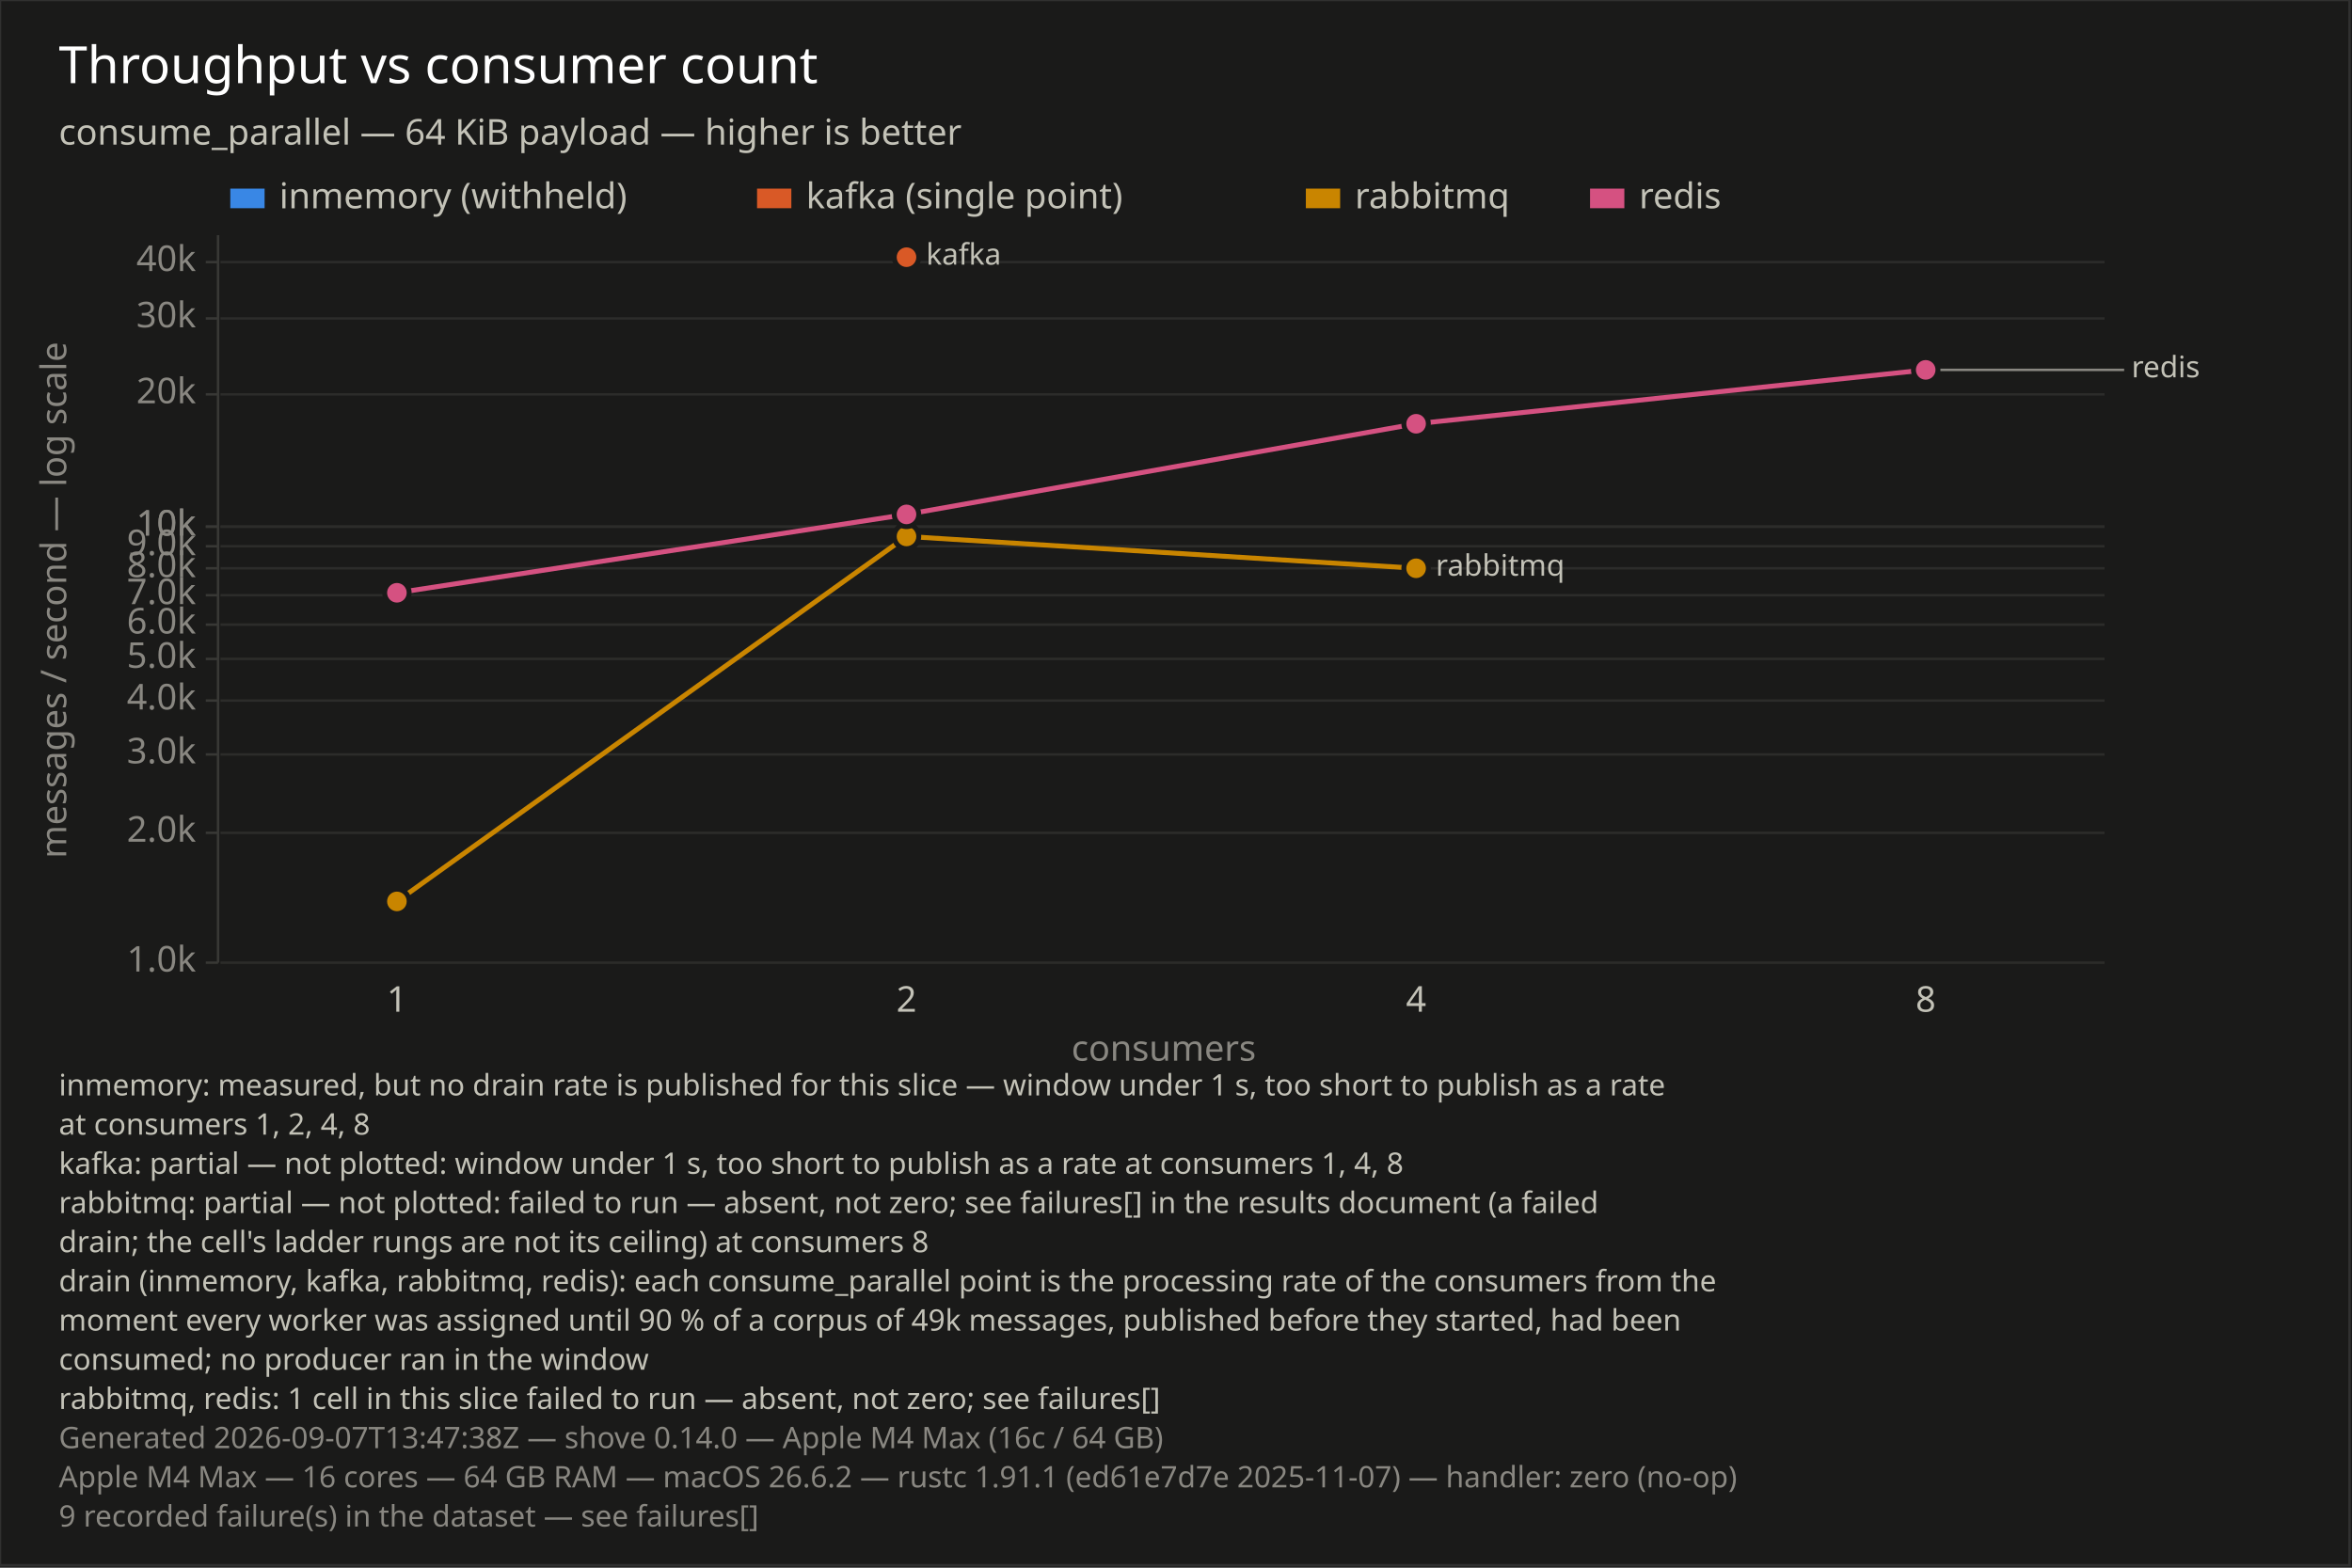
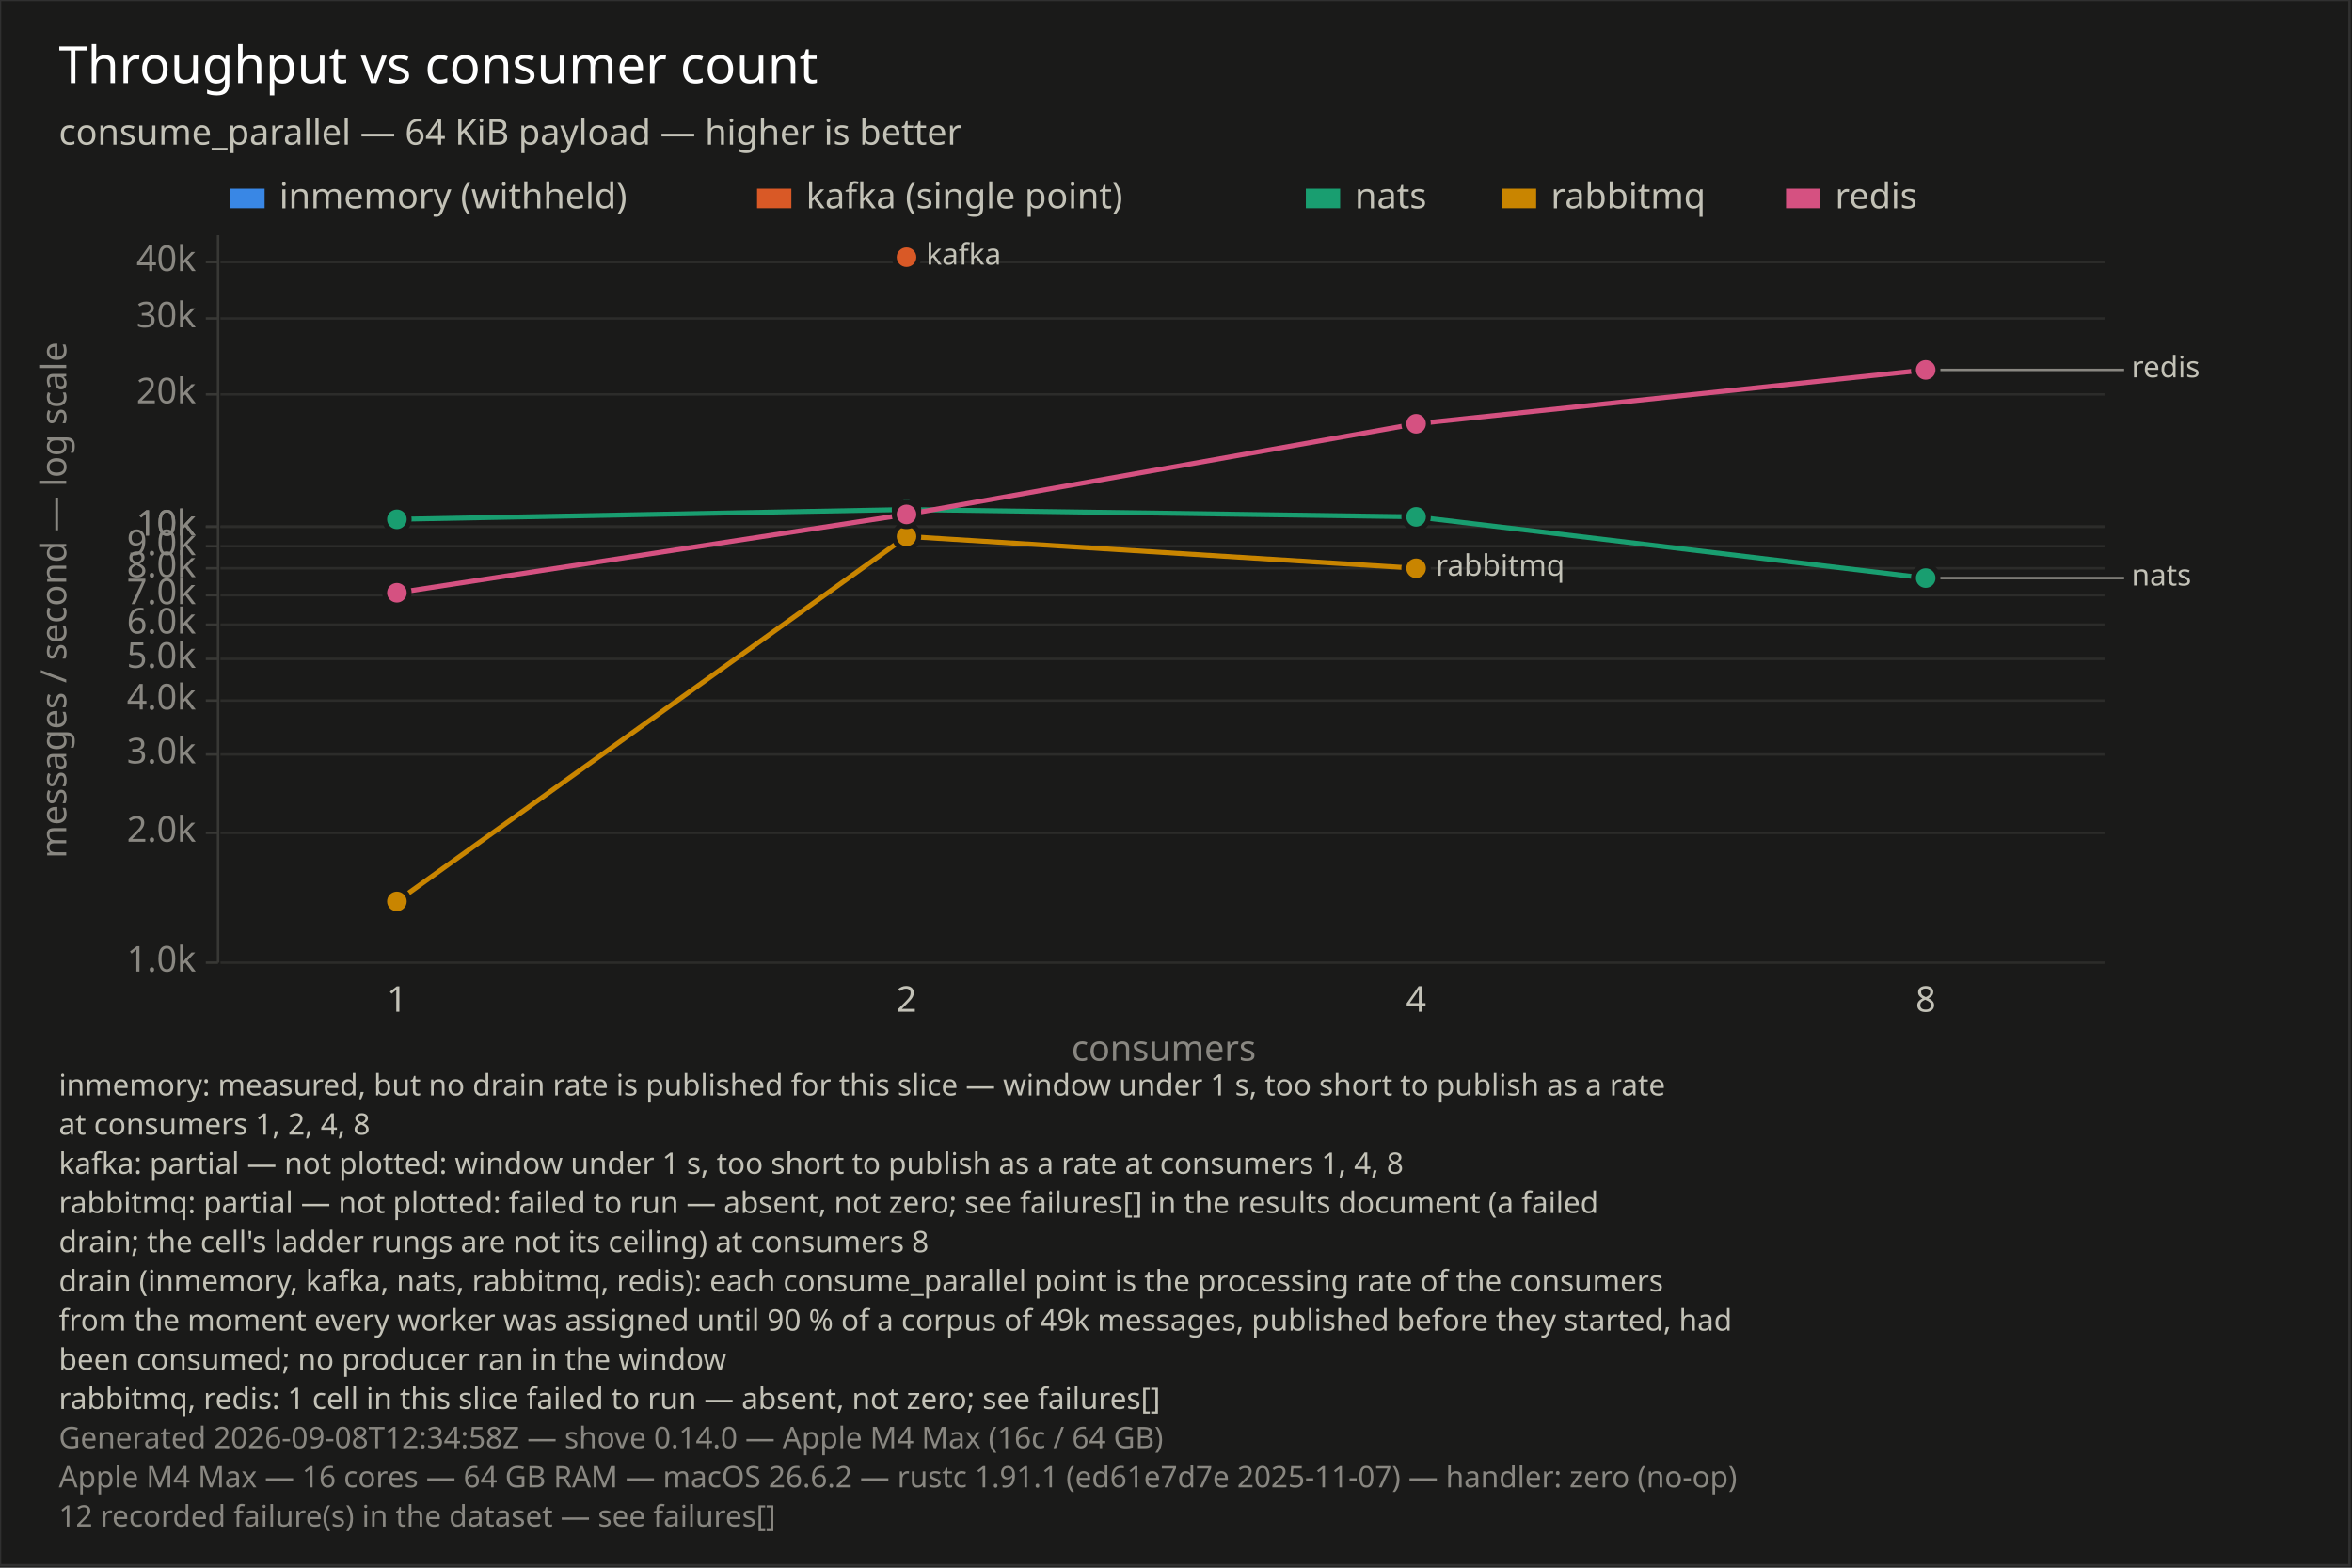
<svg xmlns="http://www.w3.org/2000/svg" width="960" height="640" viewBox="0 0 960 640">
  <rect x="0" y="0" width="960" height="640" opacity="1" fill="#1A1A19" stroke="none" />
  <rect x="0" y="0" width="959" height="639" opacity="0.1" fill="none" stroke="#FFFFFF" />
  <text x="24" y="18" dy="0.76em" text-anchor="start" font-family="sans-serif" font-size="20.968" opacity="1" fill="#FFFFFF">
Throughput vs consumer count
</text>
  <text x="24" y="48" dy="0.76em" text-anchor="start" font-family="sans-serif" font-size="14.516" opacity="1" fill="#C3C2B7">
consume_parallel — 64 KiB payload — higher is better
</text>
  <text x="24" y="438" dy="0.76em" text-anchor="start" font-family="sans-serif" font-size="12.097" opacity="1" fill="#C3C2B7">
inmemory: measured, but no drain rate is published for this slice — window under 1 s, too short to publish as a rate
</text>
  <text x="24" y="454" dy="0.76em" text-anchor="start" font-family="sans-serif" font-size="12.097" opacity="1" fill="#C3C2B7">
at consumers 1, 2, 4, 8
</text>
  <text x="24" y="470" dy="0.76em" text-anchor="start" font-family="sans-serif" font-size="12.097" opacity="1" fill="#C3C2B7">
kafka: partial — not plotted: window under 1 s, too short to publish as a rate at consumers 1, 4, 8
</text>
  <text x="24" y="486" dy="0.76em" text-anchor="start" font-family="sans-serif" font-size="12.097" opacity="1" fill="#C3C2B7">
rabbitmq: partial — not plotted: failed to run — absent, not zero; see failures[] in the results document (a failed
</text>
  <text x="24" y="502" dy="0.76em" text-anchor="start" font-family="sans-serif" font-size="12.097" opacity="1" fill="#C3C2B7">
drain; the cell's ladder rungs are not its ceiling) at consumers 8
</text>
  <text x="24" y="518" dy="0.76em" text-anchor="start" font-family="sans-serif" font-size="12.097" opacity="1" fill="#C3C2B7">
- drain (inmemory, kafka, rabbitmq, redis): each consume_parallel point is the processing rate of the consumers from the
+ drain (inmemory, kafka, nats, rabbitmq, redis): each consume_parallel point is the processing rate of the consumers
</text>
  <text x="24" y="534" dy="0.76em" text-anchor="start" font-family="sans-serif" font-size="12.097" opacity="1" fill="#C3C2B7">
- moment every worker was assigned until 90 % of a corpus of 49k messages, published before they started, had been
+ from the moment every worker was assigned until 90 % of a corpus of 49k messages, published before they started, had
</text>
  <text x="24" y="550" dy="0.76em" text-anchor="start" font-family="sans-serif" font-size="12.097" opacity="1" fill="#C3C2B7">
- consumed; no producer ran in the window
+ been consumed; no producer ran in the window
</text>
  <text x="24" y="566" dy="0.76em" text-anchor="start" font-family="sans-serif" font-size="12.097" opacity="1" fill="#C3C2B7">
rabbitmq, redis: 1 cell in this slice failed to run — absent, not zero; see failures[]
</text>
  <text x="24" y="582" dy="0.76em" text-anchor="start" font-family="sans-serif" font-size="12.097" opacity="1" fill="#898781">
- Generated 2026-09-07T13:47:38Z — shove 0.14.0 — Apple M4 Max (16c / 64 GB)
+ Generated 2026-09-08T12:34:58Z — shove 0.14.0 — Apple M4 Max (16c / 64 GB)
</text>
  <text x="24" y="598" dy="0.76em" text-anchor="start" font-family="sans-serif" font-size="12.097" opacity="1" fill="#898781">
Apple M4 Max — 16 cores — 64 GB RAM — macOS 26.6.2 — rustc 1.91.1 (ed61e7d7e 2025-11-07) — handler: zero (no-op)
</text>
  <text x="24" y="614" dy="0.76em" text-anchor="start" font-family="sans-serif" font-size="12.097" opacity="1" fill="#898781">
- 9 recorded failure(s) in the dataset — see failures[]
+ 12 recorded failure(s) in the dataset — see failures[]
</text>
  <text x="16" y="245" dy="0.76em" text-anchor="middle" font-family="sans-serif" font-size="14.516" opacity="1" fill="#898781" transform="rotate(270, 16, 245)">
messages / second — log scale
</text>
  <line opacity="1" stroke="#2C2C2A" stroke-width="1" x1="90" y1="393" x2="859" y2="393" />
  <line opacity="1" stroke="#2C2C2A" stroke-width="1" x1="90" y1="340" x2="859" y2="340" />
  <line opacity="1" stroke="#2C2C2A" stroke-width="1" x1="90" y1="308" x2="859" y2="308" />
  <line opacity="1" stroke="#2C2C2A" stroke-width="1" x1="90" y1="286" x2="859" y2="286" />
  <line opacity="1" stroke="#2C2C2A" stroke-width="1" x1="90" y1="269" x2="859" y2="269" />
  <line opacity="1" stroke="#2C2C2A" stroke-width="1" x1="90" y1="255" x2="859" y2="255" />
  <line opacity="1" stroke="#2C2C2A" stroke-width="1" x1="90" y1="243" x2="859" y2="243" />
  <line opacity="1" stroke="#2C2C2A" stroke-width="1" x1="90" y1="232" x2="859" y2="232" />
  <line opacity="1" stroke="#2C2C2A" stroke-width="1" x1="90" y1="223" x2="859" y2="223" />
  <line opacity="1" stroke="#2C2C2A" stroke-width="1" x1="90" y1="215" x2="859" y2="215" />
  <line opacity="1" stroke="#2C2C2A" stroke-width="1" x1="90" y1="215" x2="859" y2="215" />
  <line opacity="1" stroke="#2C2C2A" stroke-width="1" x1="90" y1="161" x2="859" y2="161" />
  <line opacity="1" stroke="#2C2C2A" stroke-width="1" x1="90" y1="130" x2="859" y2="130" />
  <line opacity="1" stroke="#2C2C2A" stroke-width="1" x1="90" y1="107" x2="859" y2="107" />
  <polyline fill="none" opacity="1" stroke="#383835" stroke-width="1" points="89,96 89,393 " />
  <text x="80" y="393" dy="0.5ex" text-anchor="end" font-family="sans-serif" font-size="14.516" opacity="1" fill="#898781">
1.0k
</text>
  <polyline fill="none" opacity="1" stroke="#383835" stroke-width="1" points="84,393 89,393 " />
  <text x="80" y="340" dy="0.5ex" text-anchor="end" font-family="sans-serif" font-size="14.516" opacity="1" fill="#898781">
2.0k
</text>
  <polyline fill="none" opacity="1" stroke="#383835" stroke-width="1" points="84,340 89,340 " />
  <text x="80" y="308" dy="0.5ex" text-anchor="end" font-family="sans-serif" font-size="14.516" opacity="1" fill="#898781">
3.0k
</text>
  <polyline fill="none" opacity="1" stroke="#383835" stroke-width="1" points="84,308 89,308 " />
  <text x="80" y="286" dy="0.5ex" text-anchor="end" font-family="sans-serif" font-size="14.516" opacity="1" fill="#898781">
4.0k
</text>
  <polyline fill="none" opacity="1" stroke="#383835" stroke-width="1" points="84,286 89,286 " />
  <text x="80" y="269" dy="0.5ex" text-anchor="end" font-family="sans-serif" font-size="14.516" opacity="1" fill="#898781">
5.0k
</text>
  <polyline fill="none" opacity="1" stroke="#383835" stroke-width="1" points="84,269 89,269 " />
  <text x="80" y="255" dy="0.5ex" text-anchor="end" font-family="sans-serif" font-size="14.516" opacity="1" fill="#898781">
6.0k
</text>
  <polyline fill="none" opacity="1" stroke="#383835" stroke-width="1" points="84,255 89,255 " />
  <text x="80" y="243" dy="0.5ex" text-anchor="end" font-family="sans-serif" font-size="14.516" opacity="1" fill="#898781">
7.0k
</text>
  <polyline fill="none" opacity="1" stroke="#383835" stroke-width="1" points="84,243 89,243 " />
  <text x="80" y="232" dy="0.5ex" text-anchor="end" font-family="sans-serif" font-size="14.516" opacity="1" fill="#898781">
8.0k
</text>
  <polyline fill="none" opacity="1" stroke="#383835" stroke-width="1" points="84,232 89,232 " />
  <text x="80" y="223" dy="0.5ex" text-anchor="end" font-family="sans-serif" font-size="14.516" opacity="1" fill="#898781">
9.0k
</text>
  <polyline fill="none" opacity="1" stroke="#383835" stroke-width="1" points="84,223 89,223 " />
  <text x="80" y="215" dy="0.5ex" text-anchor="end" font-family="sans-serif" font-size="14.516" opacity="1" fill="#898781">
10k
</text>
  <polyline fill="none" opacity="1" stroke="#383835" stroke-width="1" points="84,215 89,215 " />
  <text x="80" y="215" dy="0.5ex" text-anchor="end" font-family="sans-serif" font-size="14.516" opacity="1" fill="#898781">
10k
</text>
  <polyline fill="none" opacity="1" stroke="#383835" stroke-width="1" points="84,215 89,215 " />
  <text x="80" y="161" dy="0.5ex" text-anchor="end" font-family="sans-serif" font-size="14.516" opacity="1" fill="#898781">
20k
</text>
  <polyline fill="none" opacity="1" stroke="#383835" stroke-width="1" points="84,161 89,161 " />
  <text x="80" y="130" dy="0.5ex" text-anchor="end" font-family="sans-serif" font-size="14.516" opacity="1" fill="#898781">
30k
</text>
  <polyline fill="none" opacity="1" stroke="#383835" stroke-width="1" points="84,130 89,130 " />
  <text x="80" y="107" dy="0.5ex" text-anchor="end" font-family="sans-serif" font-size="14.516" opacity="1" fill="#898781">
40k
</text>
  <polyline fill="none" opacity="1" stroke="#383835" stroke-width="1" points="84,107 89,107 " />
  <polyline fill="none" opacity="1" stroke="#D95926" stroke-width="2" points="370,105 " />
+   <polyline fill="none" opacity="1" stroke="#199E70" stroke-width="2" points="162,212 370,208 578,211 786,236 " />
  <polyline fill="none" opacity="1" stroke="#C98500" stroke-width="2" points="162,368 370,219 578,232 " />
  <polyline fill="none" opacity="1" stroke="#D55181" stroke-width="2" points="162,242 370,210 578,173 786,151 " />
  <circle cx="370" cy="105" r="6" opacity="1" fill="#1A1A19" stroke="none" stroke-width="0" />
  <circle cx="370" cy="105" r="4" opacity="1" fill="#D95926" stroke="none" stroke-width="0" />
+   <circle cx="162" cy="212" r="6" opacity="1" fill="#1A1A19" stroke="none" stroke-width="0" />
+   <circle cx="162" cy="212" r="4" opacity="1" fill="#199E70" stroke="none" stroke-width="0" />
+   <circle cx="370" cy="208" r="6" opacity="1" fill="#1A1A19" stroke="none" stroke-width="0" />
+   <circle cx="370" cy="208" r="4" opacity="1" fill="#199E70" stroke="none" stroke-width="0" />
+   <circle cx="578" cy="211" r="6" opacity="1" fill="#1A1A19" stroke="none" stroke-width="0" />
+   <circle cx="578" cy="211" r="4" opacity="1" fill="#199E70" stroke="none" stroke-width="0" />
+   <circle cx="786" cy="236" r="6" opacity="1" fill="#1A1A19" stroke="none" stroke-width="0" />
+   <circle cx="786" cy="236" r="4" opacity="1" fill="#199E70" stroke="none" stroke-width="0" />
  <circle cx="162" cy="368" r="6" opacity="1" fill="#1A1A19" stroke="none" stroke-width="0" />
  <circle cx="162" cy="368" r="4" opacity="1" fill="#C98500" stroke="none" stroke-width="0" />
  <circle cx="370" cy="219" r="6" opacity="1" fill="#1A1A19" stroke="none" stroke-width="0" />
  <circle cx="370" cy="219" r="4" opacity="1" fill="#C98500" stroke="none" stroke-width="0" />
  <circle cx="578" cy="232" r="6" opacity="1" fill="#1A1A19" stroke="none" stroke-width="0" />
  <circle cx="578" cy="232" r="4" opacity="1" fill="#C98500" stroke="none" stroke-width="0" />
  <circle cx="162" cy="242" r="6" opacity="1" fill="#1A1A19" stroke="none" stroke-width="0" />
  <circle cx="162" cy="242" r="4" opacity="1" fill="#D55181" stroke="none" stroke-width="0" />
  <circle cx="370" cy="210" r="6" opacity="1" fill="#1A1A19" stroke="none" stroke-width="0" />
  <circle cx="370" cy="210" r="4" opacity="1" fill="#D55181" stroke="none" stroke-width="0" />
  <circle cx="578" cy="173" r="6" opacity="1" fill="#1A1A19" stroke="none" stroke-width="0" />
  <circle cx="578" cy="173" r="4" opacity="1" fill="#D55181" stroke="none" stroke-width="0" />
  <circle cx="786" cy="151" r="6" opacity="1" fill="#1A1A19" stroke="none" stroke-width="0" />
  <circle cx="786" cy="151" r="4" opacity="1" fill="#D55181" stroke="none" stroke-width="0" />
  <text x="378" y="105" dy="0.5ex" text-anchor="start" font-family="sans-serif" font-size="12.097" opacity="1" fill="#C3C2B7">
kafka
</text>
  <text x="586" y="232" dy="0.5ex" text-anchor="start" font-family="sans-serif" font-size="12.097" opacity="1" fill="#C3C2B7">
rabbitmq
</text>
  <polyline fill="none" opacity="1" stroke="#898781" stroke-width="1" points="792,151 867,151 " />
  <text x="870" y="151" dy="0.5ex" text-anchor="start" font-family="sans-serif" font-size="12.097" opacity="1" fill="#C3C2B7">
redis
</text>
+   <polyline fill="none" opacity="1" stroke="#898781" stroke-width="1" points="792,236 867,236 " />
+   <text x="870" y="236" dy="0.5ex" text-anchor="start" font-family="sans-serif" font-size="12.097" opacity="1" fill="#C3C2B7">
+ nats
+ </text>
  <text x="162" y="402" dy="0.76em" text-anchor="middle" font-family="sans-serif" font-size="14.516" opacity="1" fill="#C3C2B7">
1
</text>
  <text x="370" y="402" dy="0.76em" text-anchor="middle" font-family="sans-serif" font-size="14.516" opacity="1" fill="#C3C2B7">
2
</text>
  <text x="578" y="402" dy="0.76em" text-anchor="middle" font-family="sans-serif" font-size="14.516" opacity="1" fill="#C3C2B7">
4
</text>
  <text x="786" y="402" dy="0.76em" text-anchor="middle" font-family="sans-serif" font-size="14.516" opacity="1" fill="#C3C2B7">
8
</text>
  <text x="475" y="422" dy="0.76em" text-anchor="middle" font-family="sans-serif" font-size="14.516" opacity="1" fill="#898781">
consumers
</text>
  <rect x="94" y="77" width="14" height="8" opacity="1" fill="#3987E5" stroke="none" />
  <text x="114" y="74" dy="0.76em" text-anchor="start" font-family="sans-serif" font-size="14.516" opacity="1" fill="#C3C2B7">
inmemory (withheld)
</text>
  <rect x="309" y="77" width="14" height="8" opacity="1" fill="#D95926" stroke="none" />
  <text x="329" y="74" dy="0.76em" text-anchor="start" font-family="sans-serif" font-size="14.516" opacity="1" fill="#C3C2B7">
kafka (single point)
</text>
-   <rect x="533" y="77" width="14" height="8" opacity="1" fill="#C98500" stroke="none" />
+   <rect x="533" y="77" width="14" height="8" opacity="1" fill="#199E70" stroke="none" />
  <text x="553" y="74" dy="0.76em" text-anchor="start" font-family="sans-serif" font-size="14.516" opacity="1" fill="#C3C2B7">
+ nats
+ </text>
+   <rect x="613" y="77" width="14" height="8" opacity="1" fill="#C98500" stroke="none" />
+   <text x="633" y="74" dy="0.76em" text-anchor="start" font-family="sans-serif" font-size="14.516" opacity="1" fill="#C3C2B7">
rabbitmq
</text>
-   <rect x="649" y="77" width="14" height="8" opacity="1" fill="#D55181" stroke="none" />
-   <text x="669" y="74" dy="0.76em" text-anchor="start" font-family="sans-serif" font-size="14.516" opacity="1" fill="#C3C2B7">
+   <rect x="729" y="77" width="14" height="8" opacity="1" fill="#D55181" stroke="none" />
+   <text x="749" y="74" dy="0.76em" text-anchor="start" font-family="sans-serif" font-size="14.516" opacity="1" fill="#C3C2B7">
redis
</text>
</svg>
